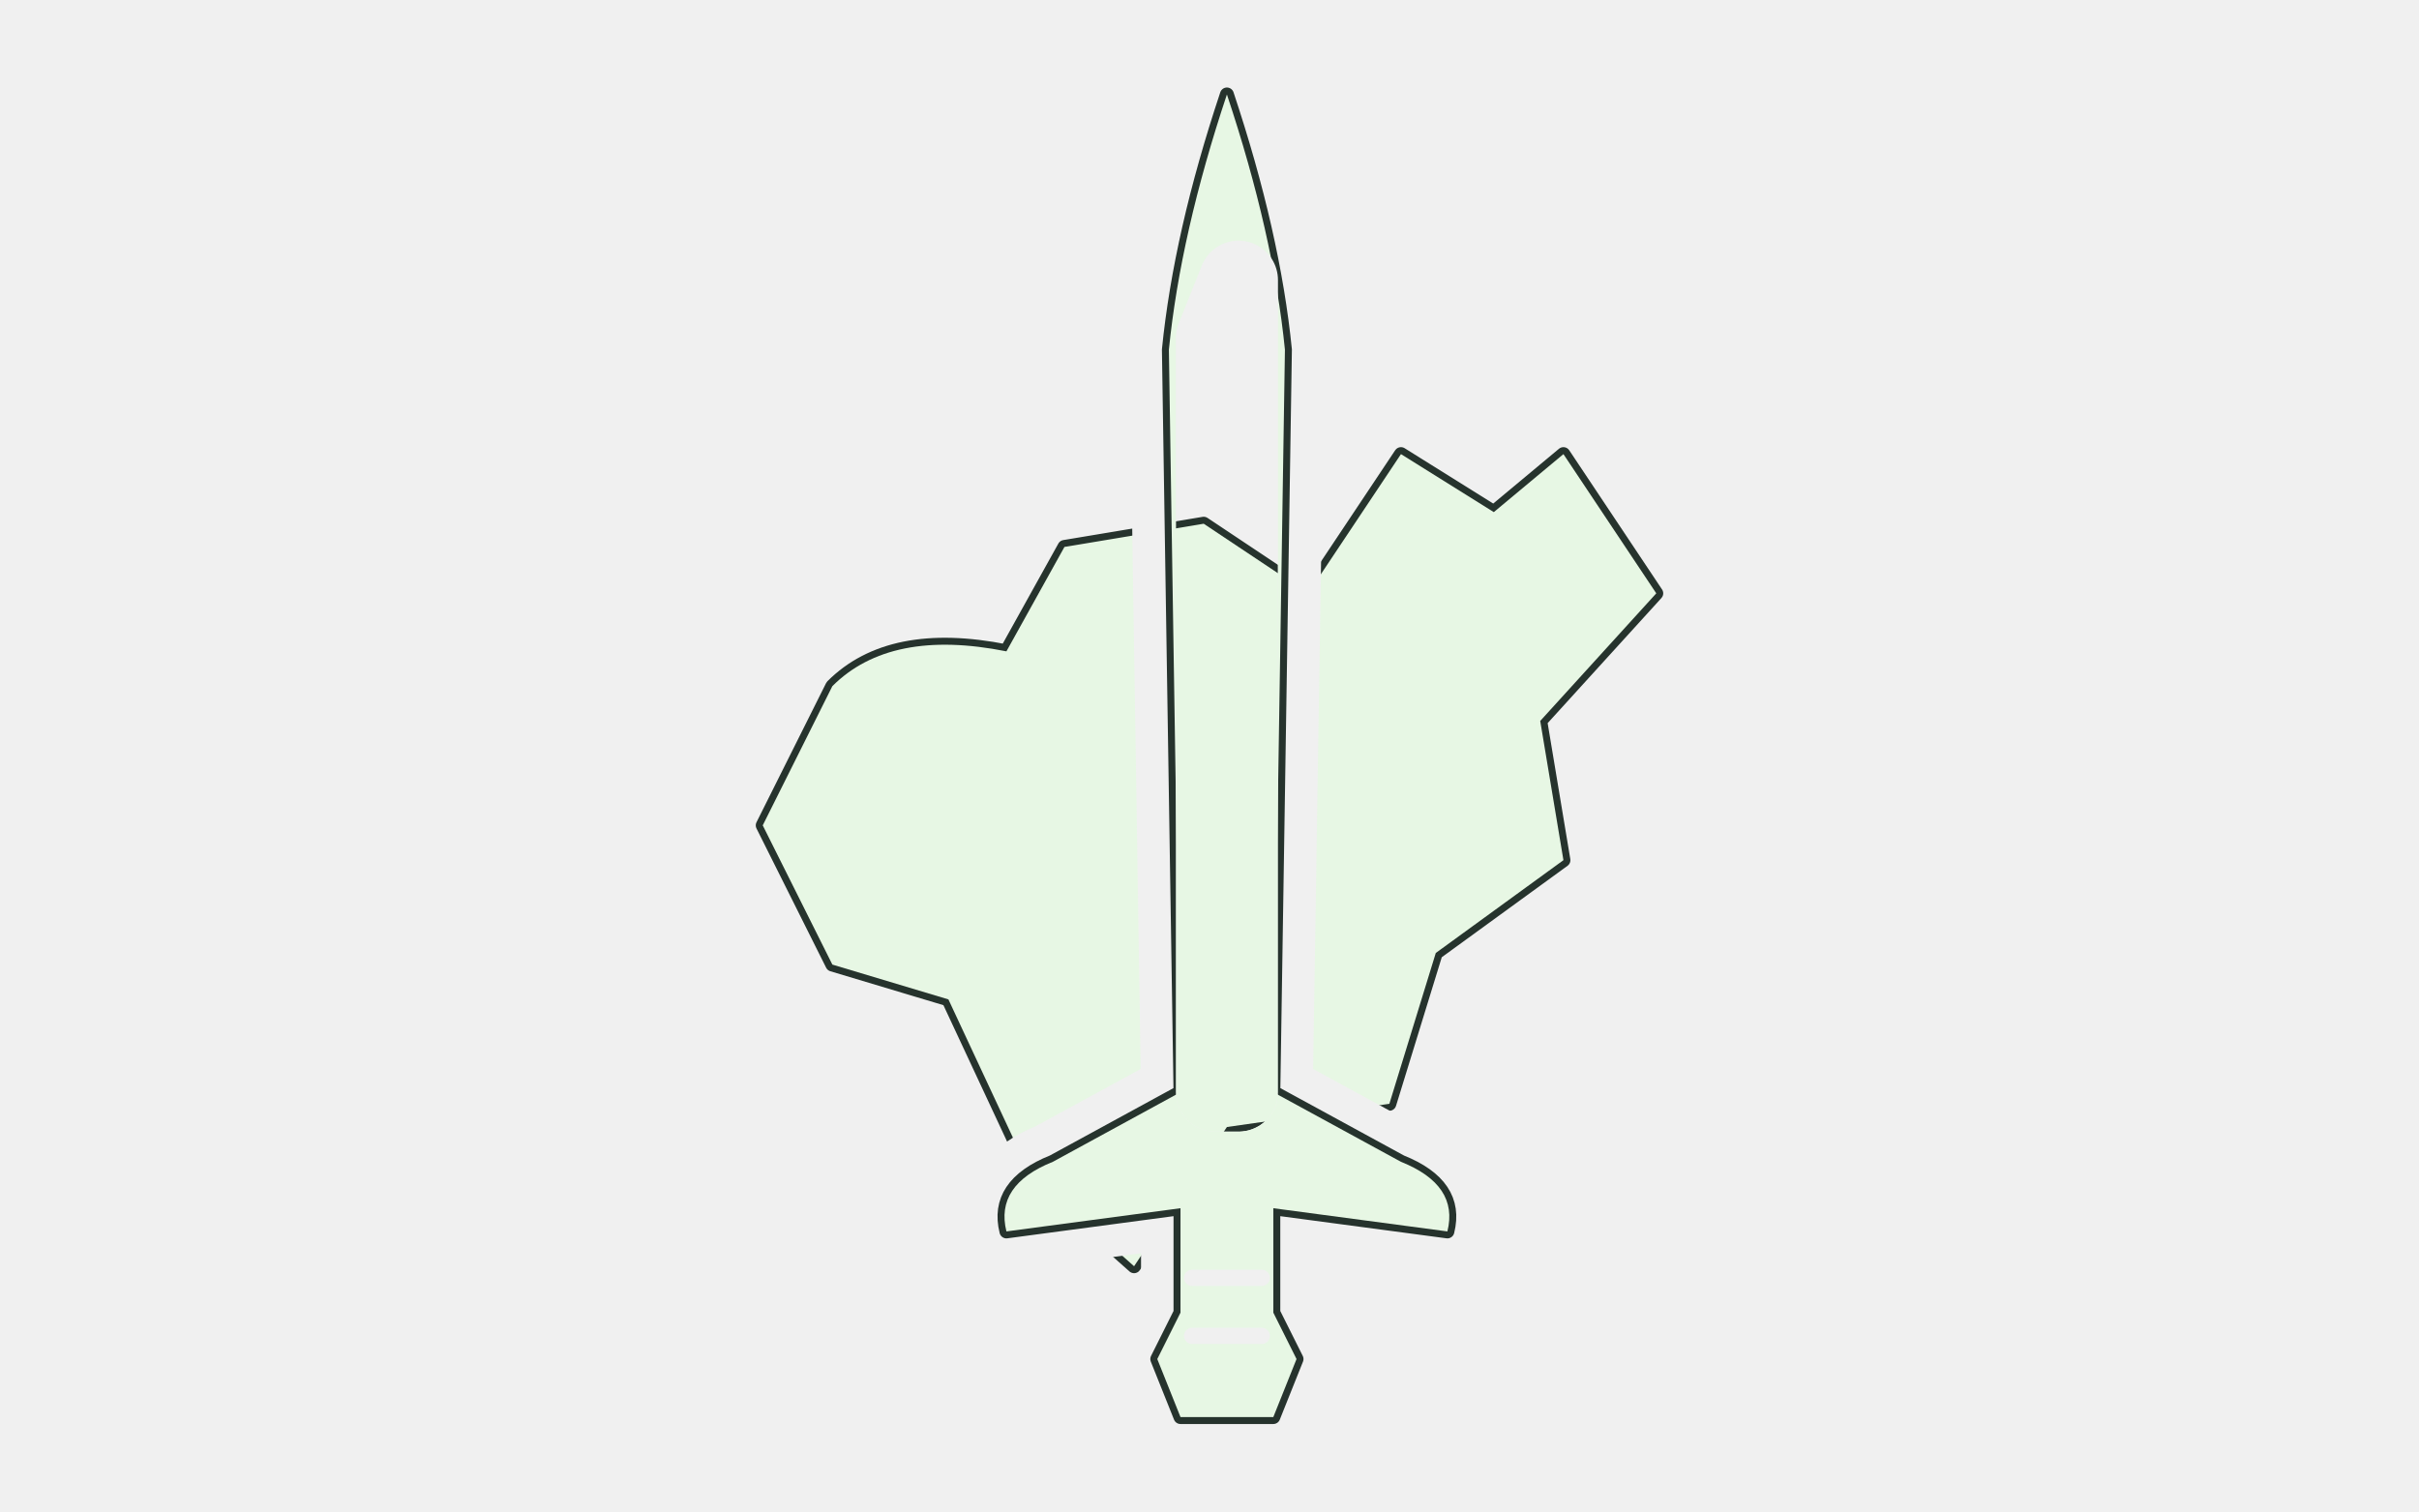
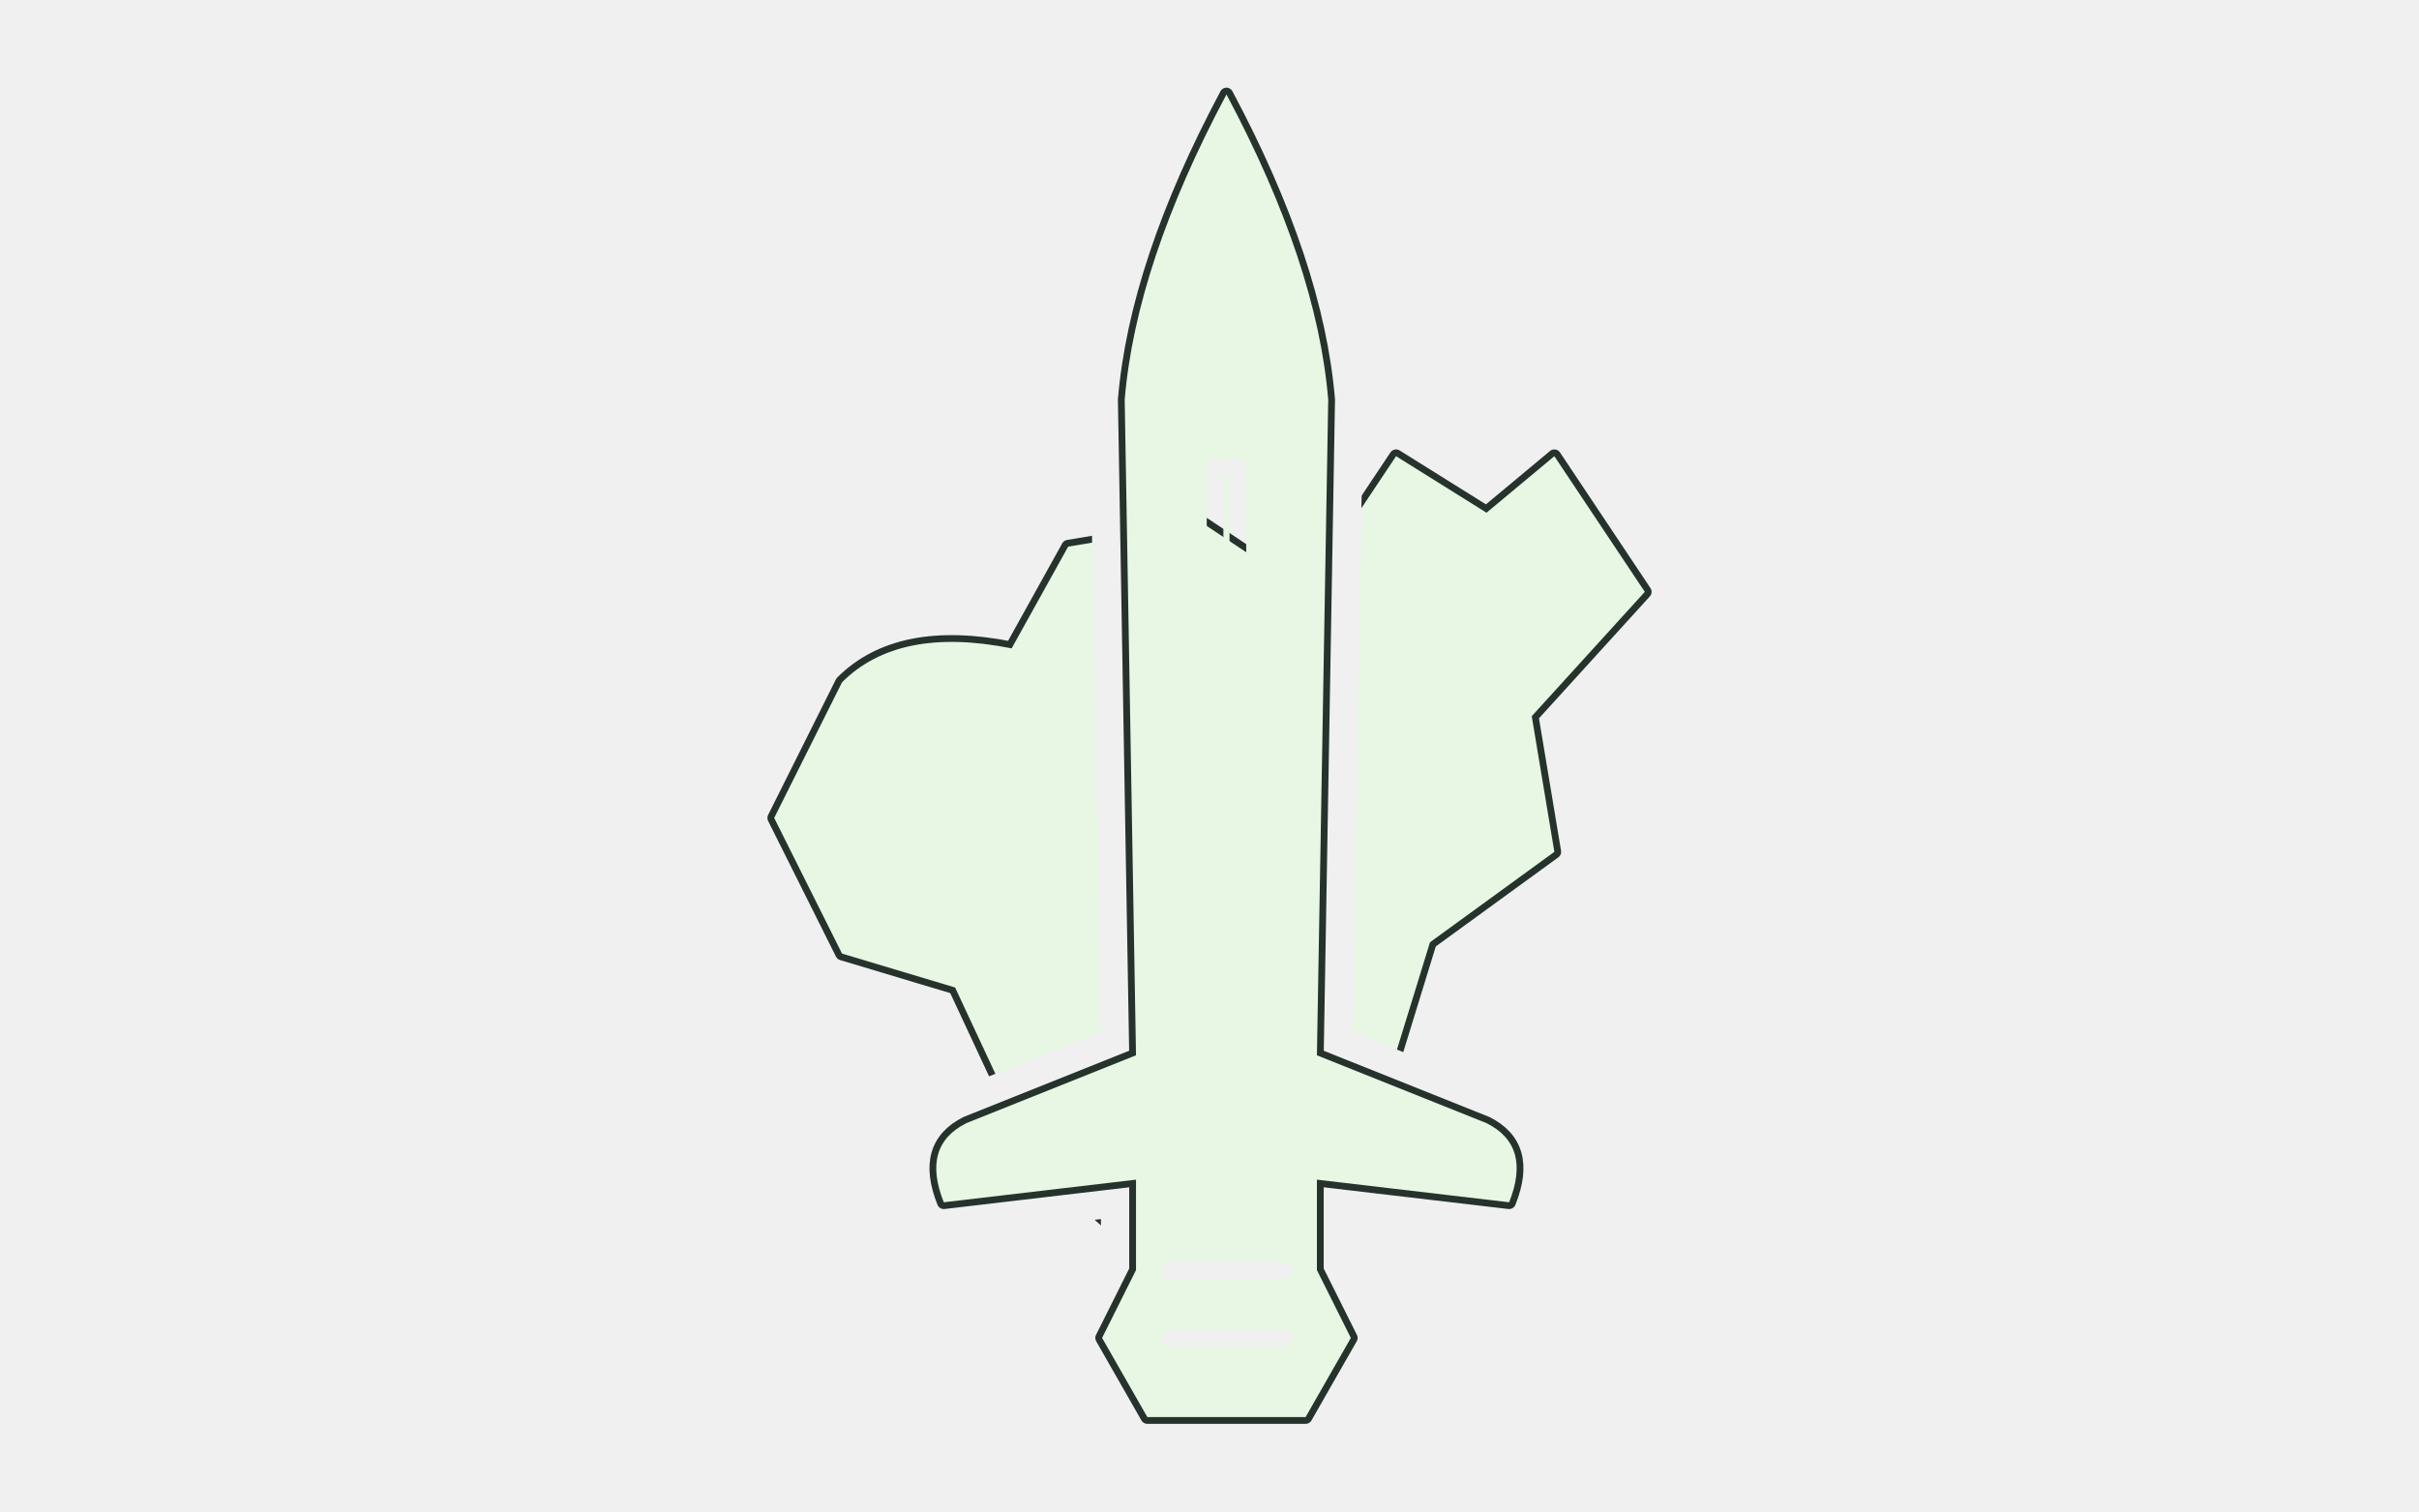
<svg xmlns="http://www.w3.org/2000/svg" width="256" height="160" viewBox="0 0 256 160">
  <g stroke="#26332d" stroke-width="1.2" paint-order="stroke fill" stroke-linejoin="round">
-     <g transform="translate(-27.35088 -2.280702) scale(1.22807)">
+     <g transform="translate(-23.36752 -0.7692308) scale(1.196581)">
      <defs>
-         <mask id="cut4" maskUnits="userSpaceOnUse" x="0" y="0" width="256" height="160">
+         <mask id="cut31" maskUnits="userSpaceOnUse" x="0" y="0" width="256" height="160">
          <rect width="256" height="160" fill="white" />
          <g fill="black" stroke="black">
-             <g stroke="black" stroke-width="6.8" stroke-linejoin="round" stroke-linecap="round">
+             <g stroke="black" stroke-width="6.2" stroke-linejoin="round" stroke-linecap="round">
              <defs>
-                 <mask id="cut1" maskUnits="userSpaceOnUse" x="0" y="0" width="256" height="160">
+                 <mask id="cut30" maskUnits="userSpaceOnUse" x="0" y="0" width="256" height="160">
                  <rect width="256" height="160" fill="white" />
                  <g fill="black" stroke="black">
-                     <path d="M127 31 L129 26 L129 96 L127 96Z" fill="black" />
-                     <path d="M125 112 L131 112 M125 117 L131 117" fill="none" stroke="black" stroke-width="1.4" />
+                     <path d="M127 42 L129 42 L129 90 L127 90Z M123 113 L133 113 M123 119 L133 119" fill="none" stroke="black" stroke-width="1.5" />
                  </g>
                </mask>
              </defs>
-               <g mask="url(#cut1)">
-                 <path d="M128 10 Q132 22 133 32 L132 96 L143 102 Q148 104 147 108 L132 106 L132 115 L134 119 L132 124 L124 124 L122 119 L124 115 L124 106 L109 108 Q108 104 113 102 L124 96 L123 32 Q124 22 128 10Z" fill="black" />
+               <g mask="url(#cut30)">
+                 <path d="M128 9 Q136 24 137 36 L136 94 L151 100 Q155 102 153 107 L136 105 L136 113 L139 119 L135 126 L121 126 L117 119 L120 113 L120 105 L103 107 Q101 102 105 100 L120 94 L119 36 Q120 24 128 9Z" fill="black" />
              </g>
            </g>
          </g>
        </mask>
      </defs>
-       <g mask="url(#cut4)">
+       <g mask="url(#cut31)">
        <path d="M94 61 Q99 56 109 58 L114 49 L126 47 L135 53 L143 41 L151 46 L157 41 L165 53 L155 64 L157 76 L146 84 L142 97 L128 99 L120 111 L111 103 L104 88 L94 85 L88 73Z" fill="#e7f7e4" />
      </g>
      <defs>
-         <mask id="cut1" maskUnits="userSpaceOnUse" x="0" y="0" width="256" height="160">
+         <mask id="cut30" maskUnits="userSpaceOnUse" x="0" y="0" width="256" height="160">
          <rect width="256" height="160" fill="white" />
          <g fill="black" stroke="black">
-             <path d="M127 31 L129 26 L129 96 L127 96Z" fill="black" />
-             <path d="M125 112 L131 112 M125 117 L131 117" fill="none" stroke="black" stroke-width="1.4" />
+             <path d="M127 42 L129 42 L129 90 L127 90Z M123 113 L133 113 M123 119 L133 119" fill="none" stroke="black" stroke-width="1.5" />
          </g>
        </mask>
      </defs>
-       <g mask="url(#cut1)">
-         <path d="M128 10 Q132 22 133 32 L132 96 L143 102 Q148 104 147 108 L132 106 L132 115 L134 119 L132 124 L124 124 L122 119 L124 115 L124 106 L109 108 Q108 104 113 102 L124 96 L123 32 Q124 22 128 10Z" fill="#e7f7e4" />
+       <g mask="url(#cut30)">
+         <path d="M128 9 Q136 24 137 36 L136 94 L151 100 Q155 102 153 107 L136 105 L136 113 L139 119 L135 126 L121 126 L117 119 L120 113 L120 105 L103 107 Q101 102 105 100 L120 94 L119 36 Q120 24 128 9Z" fill="#e7f7e4" />
      </g>
    </g>
  </g>
</svg>
